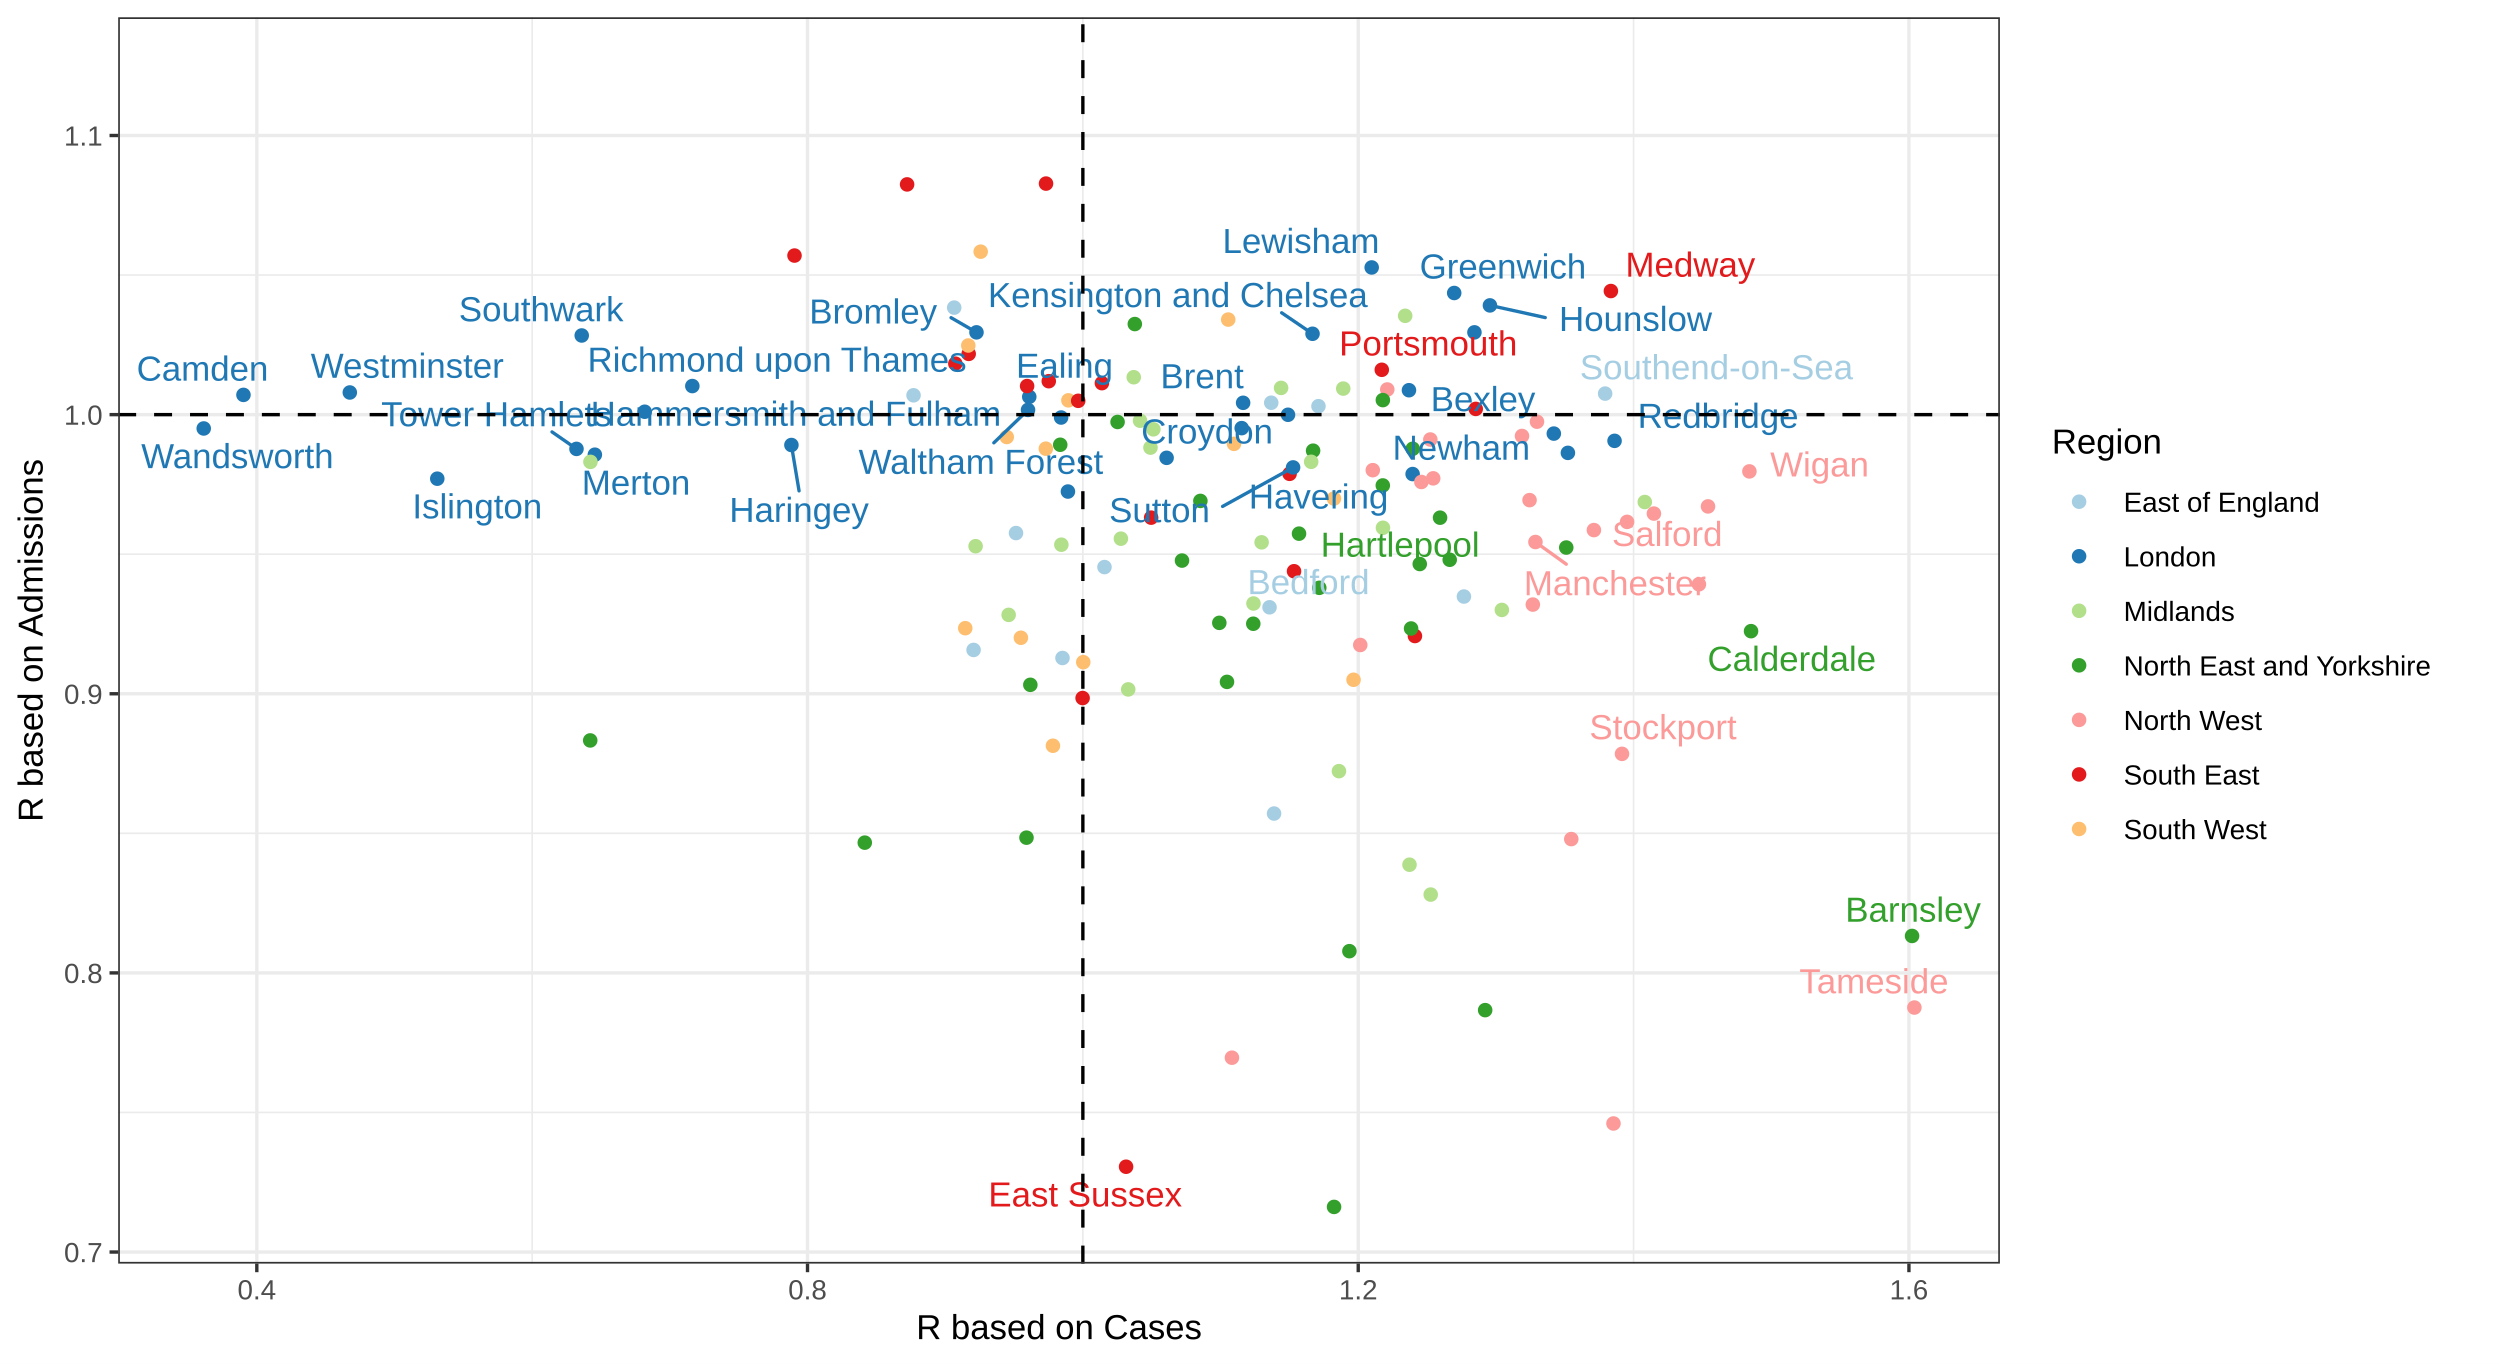
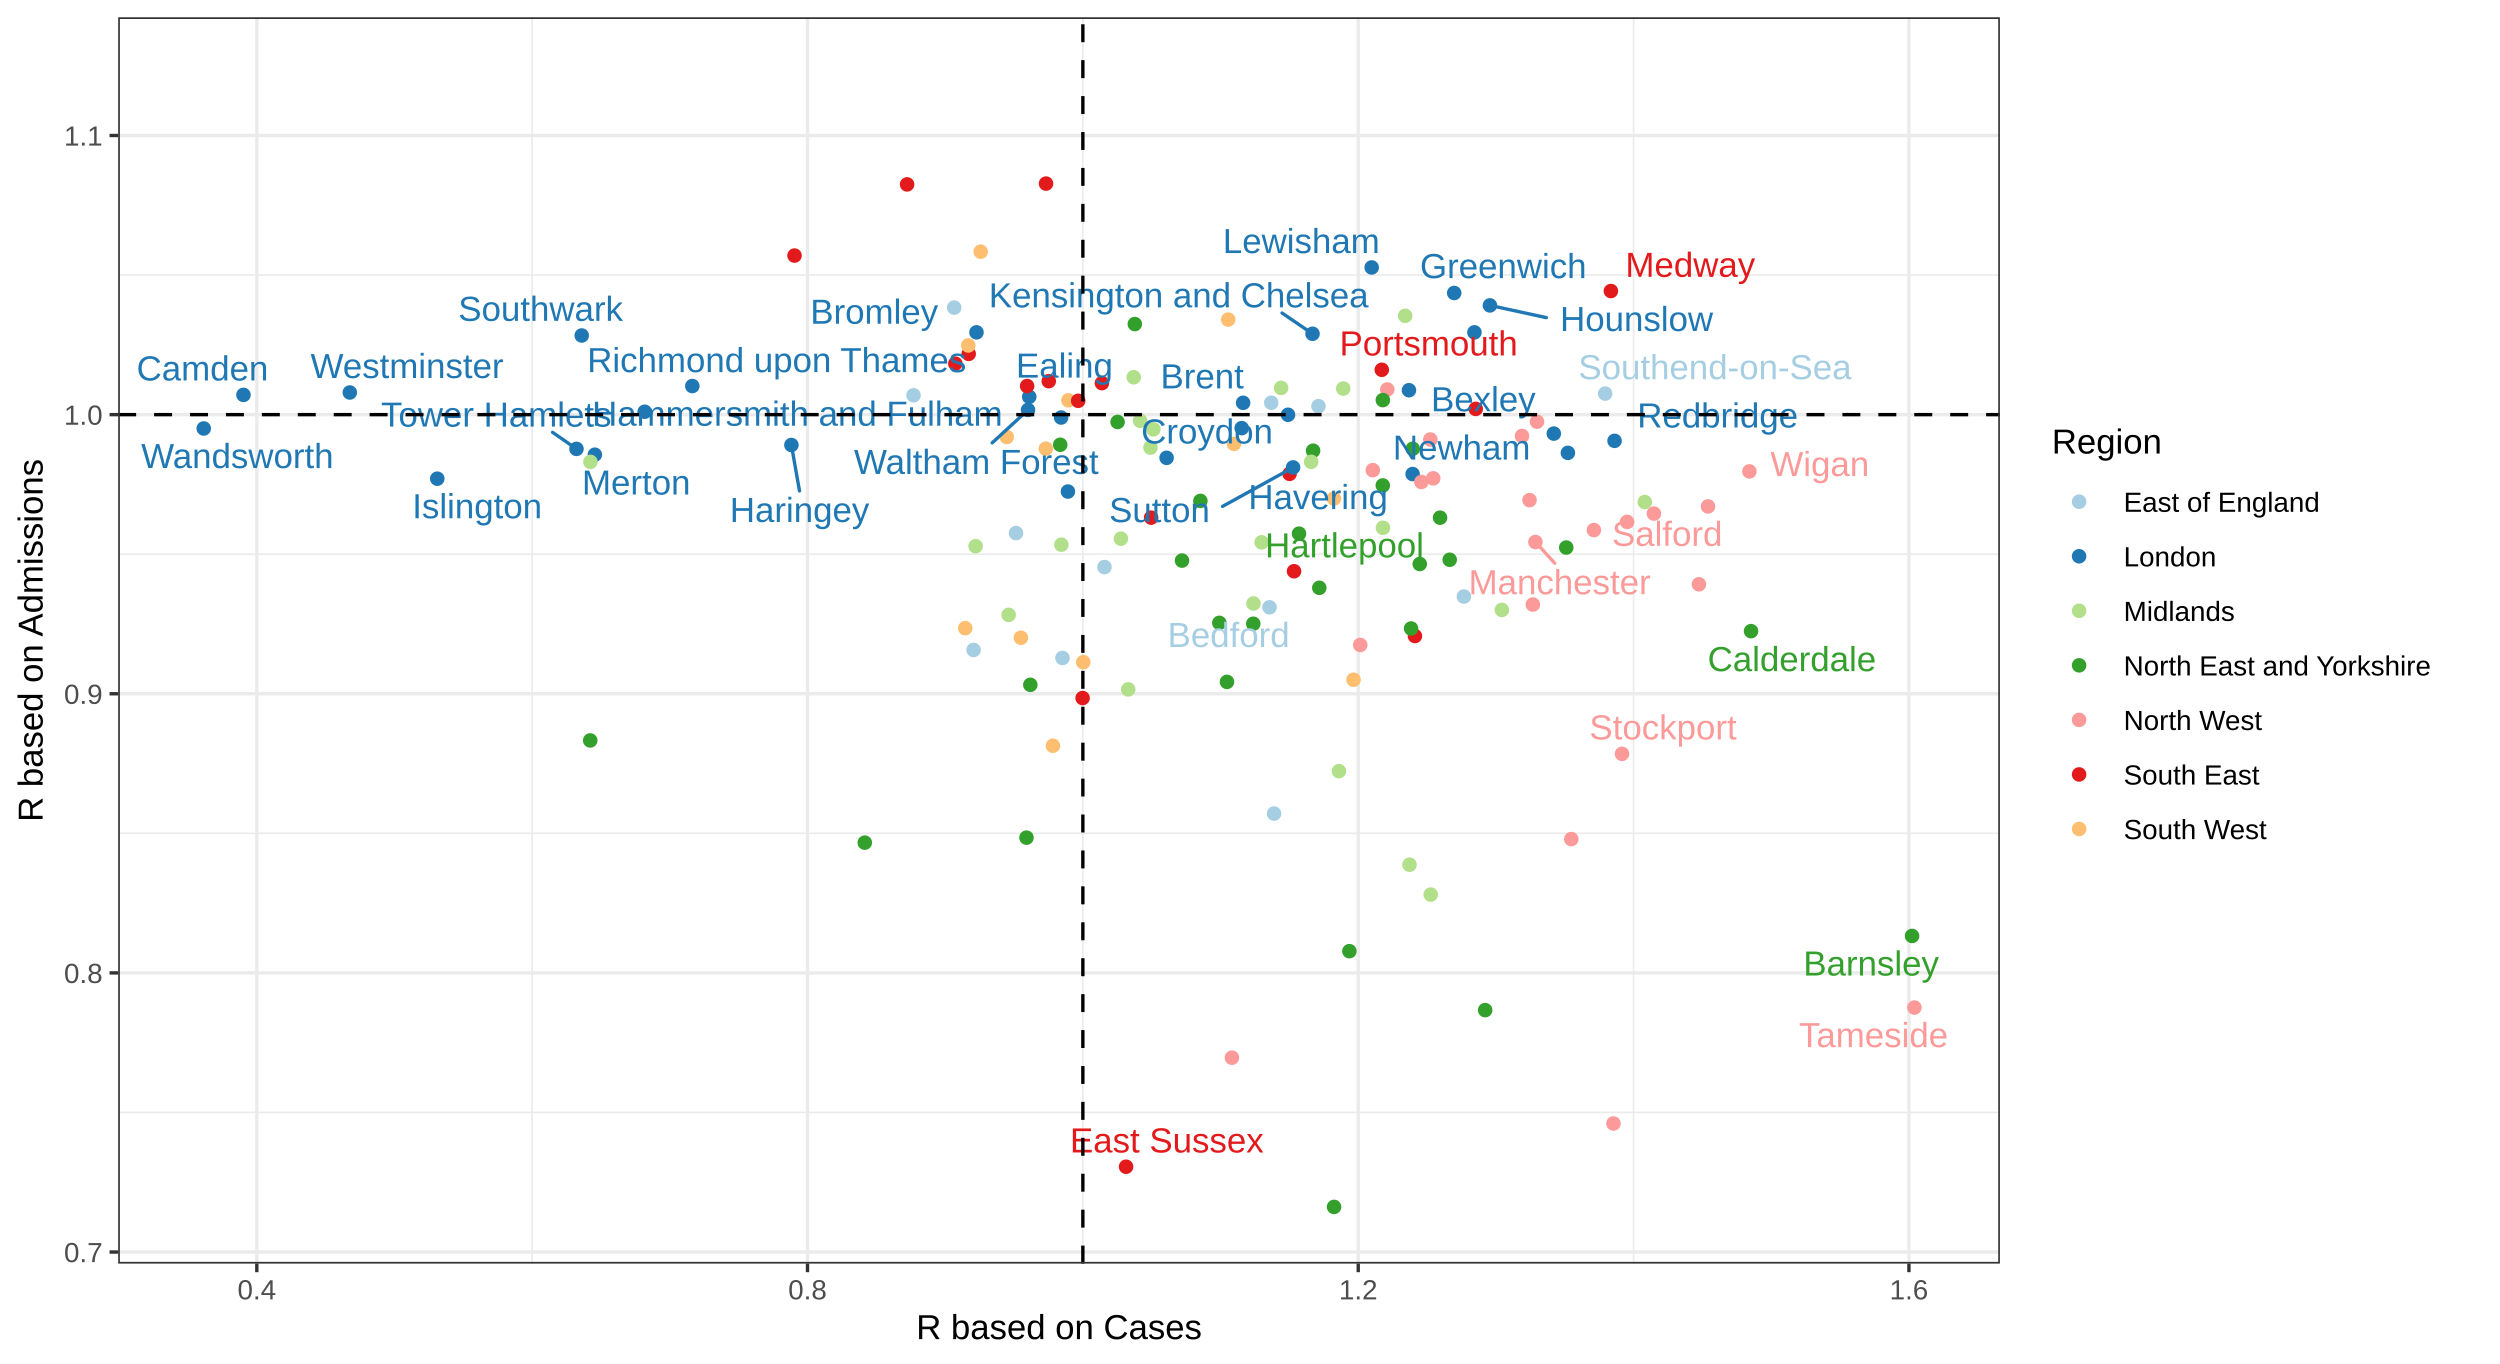
<svg xmlns="http://www.w3.org/2000/svg" class="svglite" width="792.00pt" height="432.00pt" viewBox="0 0 792.00 432.00">
  <defs>
    <style type="text/css">
    .svglite line, .svglite polyline, .svglite polygon, .svglite path, .svglite rect, .svglite circle {
      fill: none;
      stroke: #000000;
      stroke-linecap: round;
      stroke-linejoin: round;
      stroke-miterlimit: 10.00;
    }
  </style>
  </defs>
  <rect width="100%" height="100%" style="stroke: none; fill: #FFFFFF;" />
  <defs>
    <clipPath id="cpMC4wMHw3OTIuMDB8MC4wMHw0MzIuMDA=">
      <rect x="0.00" y="0.00" width="792.00" height="432.00" />
    </clipPath>
  </defs>
  <g clip-path="url(#cpMC4wMHw3OTIuMDB8MC4wMHw0MzIuMDA=)">
    <rect x="-0" y="0.00" width="792.00" height="432.00" style="stroke-width: 1.07; stroke: #FFFFFF; fill: #FFFFFF;" />
  </g>
  <defs>
    <clipPath id="cpMzcuNDR8NjMzLjU4fDUuNDh8NDAwLjI5">
      <rect x="37.44" y="5.48" width="596.13" height="394.82" />
    </clipPath>
  </defs>
  <g clip-path="url(#cpMzcuNDR8NjMzLjU4fDUuNDh8NDAwLjI5)">
    <rect x="37.44" y="5.48" width="596.13" height="394.82" style="stroke-width: 1.07; stroke: none; fill: #FFFFFF;" />
    <polyline points="37.44,352.42 633.58,352.42 " style="stroke-width: 0.53; stroke: #EBEBEB; stroke-linecap: butt;" />
    <polyline points="37.44,263.99 633.58,263.99 " style="stroke-width: 0.53; stroke: #EBEBEB; stroke-linecap: butt;" />
    <polyline points="37.44,175.56 633.58,175.56 " style="stroke-width: 0.53; stroke: #EBEBEB; stroke-linecap: butt;" />
    <polyline points="37.44,87.13 633.58,87.13 " style="stroke-width: 0.53; stroke: #EBEBEB; stroke-linecap: butt;" />
    <polyline points="168.59,400.29 168.59,5.48 " style="stroke-width: 0.53; stroke: #EBEBEB; stroke-linecap: butt;" />
    <polyline points="343.05,400.29 343.05,5.48 " style="stroke-width: 0.53; stroke: #EBEBEB; stroke-linecap: butt;" />
    <polyline points="517.52,400.29 517.52,5.48 " style="stroke-width: 0.53; stroke: #EBEBEB; stroke-linecap: butt;" />
    <polyline points="37.44,396.64 633.58,396.64 " style="stroke-width: 1.07; stroke: #EBEBEB; stroke-linecap: butt;" />
    <polyline points="37.44,308.21 633.58,308.21 " style="stroke-width: 1.07; stroke: #EBEBEB; stroke-linecap: butt;" />
    <polyline points="37.44,219.78 633.58,219.78 " style="stroke-width: 1.07; stroke: #EBEBEB; stroke-linecap: butt;" />
    <polyline points="37.44,131.35 633.58,131.35 " style="stroke-width: 1.07; stroke: #EBEBEB; stroke-linecap: butt;" />
    <polyline points="37.44,42.92 633.58,42.92 " style="stroke-width: 1.07; stroke: #EBEBEB; stroke-linecap: butt;" />
    <polyline points="81.36,400.29 81.36,5.48 " style="stroke-width: 1.07; stroke: #EBEBEB; stroke-linecap: butt;" />
    <polyline points="255.82,400.29 255.82,5.48 " style="stroke-width: 1.07; stroke: #EBEBEB; stroke-linecap: butt;" />
    <polyline points="430.29,400.29 430.29,5.48 " style="stroke-width: 1.07; stroke: #EBEBEB; stroke-linecap: butt;" />
    <polyline points="604.75,400.29 604.75,5.48 " style="stroke-width: 1.07; stroke: #EBEBEB; stroke-linecap: butt;" />
    <circle cx="496.71" cy="143.47" r="1.95" style="stroke-width: 0.71; stroke: #1F78B4; fill: #1F78B4;" />
    <circle cx="338.32" cy="155.72" r="1.95" style="stroke-width: 0.71; stroke: #1F78B4; fill: #1F78B4;" />
    <circle cx="605.74" cy="296.51" r="1.95" style="stroke-width: 0.71; stroke: #33A02C; fill: #33A02C;" />
    <circle cx="305.79" cy="199.01" r="1.95" style="stroke-width: 0.71; stroke: #FDBF6F; fill: #FDBF6F;" />
    <circle cx="402.19" cy="192.39" r="1.95" style="stroke-width: 0.71; stroke: #A6CEE3; fill: #A6CEE3;" />
    <circle cx="446.36" cy="123.62" r="1.95" style="stroke-width: 0.71; stroke: #1F78B4; fill: #1F78B4;" />
    <circle cx="445.16" cy="100.05" r="1.95" style="stroke-width: 0.71; stroke: #B2DF8A; fill: #B2DF8A;" />
    <circle cx="430.93" cy="204.33" r="1.95" style="stroke-width: 0.71; stroke: #FB9A99; fill: #FB9A99;" />
    <circle cx="511.15" cy="355.92" r="1.95" style="stroke-width: 0.71; stroke: #FB9A99; fill: #FB9A99;" />
    <circle cx="538.22" cy="185.10" r="1.95" style="stroke-width: 0.71; stroke: #FB9A99; fill: #FB9A99;" />
    <circle cx="422.60" cy="157.94" r="1.95" style="stroke-width: 0.71; stroke: #FDBF6F; fill: #FDBF6F;" />
    <circle cx="408.54" cy="150.11" r="1.95" style="stroke-width: 0.71; stroke: #E31A1C; fill: #E31A1C;" />
    <circle cx="411.53" cy="169.06" r="1.95" style="stroke-width: 0.71; stroke: #33A02C; fill: #33A02C;" />
    <circle cx="393.82" cy="127.61" r="1.95" style="stroke-width: 0.71; stroke: #1F78B4; fill: #1F78B4;" />
    <circle cx="448.25" cy="201.49" r="1.95" style="stroke-width: 0.71; stroke: #E31A1C; fill: #E31A1C;" />
    <circle cx="331.32" cy="142.14" r="1.95" style="stroke-width: 0.71; stroke: #FDBF6F; fill: #FDBF6F;" />
    <circle cx="309.35" cy="105.29" r="1.95" style="stroke-width: 0.71; stroke: #1F78B4; fill: #1F78B4;" />
    <circle cx="302.65" cy="115.21" r="1.95" style="stroke-width: 0.71; stroke: #E31A1C; fill: #E31A1C;" />
    <circle cx="453.13" cy="139.24" r="1.95" style="stroke-width: 0.71; stroke: #FB9A99; fill: #FB9A99;" />
    <circle cx="554.73" cy="199.95" r="1.95" style="stroke-width: 0.71; stroke: #33A02C; fill: #33A02C;" />
    <circle cx="321.87" cy="168.87" r="1.95" style="stroke-width: 0.71; stroke: #A6CEE3; fill: #A6CEE3;" />
    <circle cx="77.13" cy="125.10" r="1.95" style="stroke-width: 0.71; stroke: #1F78B4; fill: #1F78B4;" />
    <circle cx="336.60" cy="208.45" r="1.95" style="stroke-width: 0.71; stroke: #A6CEE3; fill: #A6CEE3;" />
    <circle cx="390.28" cy="335.08" r="1.95" style="stroke-width: 0.71; stroke: #FB9A99; fill: #FB9A99;" />
    <circle cx="439.49" cy="123.39" r="1.95" style="stroke-width: 0.71; stroke: #FB9A99; fill: #FB9A99;" />
    <circle cx="380.28" cy="158.69" r="1.95" style="stroke-width: 0.71; stroke: #33A02C; fill: #33A02C;" />
    <circle cx="446.53" cy="273.94" r="1.95" style="stroke-width: 0.71; stroke: #B2DF8A; fill: #B2DF8A;" />
    <circle cx="369.58" cy="145.04" r="1.95" style="stroke-width: 0.71; stroke: #1F78B4; fill: #1F78B4;" />
    <circle cx="496.19" cy="173.46" r="1.95" style="stroke-width: 0.71; stroke: #33A02C; fill: #33A02C;" />
    <circle cx="417.95" cy="186.22" r="1.95" style="stroke-width: 0.71; stroke: #33A02C; fill: #33A02C;" />
    <circle cx="521.07" cy="159.04" r="1.95" style="stroke-width: 0.71; stroke: #B2DF8A; fill: #B2DF8A;" />
    <circle cx="424.18" cy="244.30" r="1.95" style="stroke-width: 0.71; stroke: #B2DF8A; fill: #B2DF8A;" />
    <circle cx="333.57" cy="236.25" r="1.95" style="stroke-width: 0.71; stroke: #FDBF6F; fill: #FDBF6F;" />
    <circle cx="438.09" cy="126.75" r="1.95" style="stroke-width: 0.71; stroke: #33A02C; fill: #33A02C;" />
    <circle cx="389.10" cy="101.24" r="1.95" style="stroke-width: 0.71; stroke: #FDBF6F; fill: #FDBF6F;" />
    <circle cx="425.54" cy="123.10" r="1.95" style="stroke-width: 0.71; stroke: #B2DF8A; fill: #B2DF8A;" />
    <circle cx="326.07" cy="125.71" r="1.95" style="stroke-width: 0.71; stroke: #1F78B4; fill: #1F78B4;" />
    <circle cx="354.05" cy="133.68" r="1.95" style="stroke-width: 0.71; stroke: #33A02C; fill: #33A02C;" />
    <circle cx="356.74" cy="369.62" r="1.95" style="stroke-width: 0.71; stroke: #E31A1C; fill: #E31A1C;" />
    <circle cx="408.04" cy="131.40" r="1.95" style="stroke-width: 0.71; stroke: #1F78B4; fill: #1F78B4;" />
    <circle cx="289.41" cy="125.23" r="1.95" style="stroke-width: 0.71; stroke: #A6CEE3; fill: #A6CEE3;" />
    <circle cx="427.49" cy="301.33" r="1.95" style="stroke-width: 0.71; stroke: #33A02C; fill: #33A02C;" />
    <circle cx="338.47" cy="126.83" r="1.95" style="stroke-width: 0.71; stroke: #FDBF6F; fill: #FDBF6F;" />
    <circle cx="460.69" cy="92.82" r="1.95" style="stroke-width: 0.71; stroke: #1F78B4; fill: #1F78B4;" />
    <circle cx="454.04" cy="151.54" r="1.95" style="stroke-width: 0.71; stroke: #FB9A99; fill: #FB9A99;" />
    <circle cx="204.24" cy="130.44" r="1.95" style="stroke-width: 0.71; stroke: #1F78B4; fill: #1F78B4;" />
    <circle cx="349.08" cy="121.38" r="1.95" style="stroke-width: 0.71; stroke: #E31A1C; fill: #E31A1C;" />
    <circle cx="250.72" cy="140.98" r="1.95" style="stroke-width: 0.71; stroke: #1F78B4; fill: #1F78B4;" />
    <circle cx="393.37" cy="135.63" r="1.95" style="stroke-width: 0.71; stroke: #1F78B4; fill: #1F78B4;" />
    <circle cx="456.21" cy="164.00" r="1.95" style="stroke-width: 0.71; stroke: #33A02C; fill: #33A02C;" />
    <circle cx="447.52" cy="150.18" r="1.95" style="stroke-width: 0.71; stroke: #1F78B4; fill: #1F78B4;" />
    <circle cx="357.42" cy="218.40" r="1.95" style="stroke-width: 0.71; stroke: #B2DF8A; fill: #B2DF8A;" />
    <circle cx="302.29" cy="97.45" r="1.95" style="stroke-width: 0.71; stroke: #A6CEE3; fill: #A6CEE3;" />
    <circle cx="467.10" cy="105.29" r="1.95" style="stroke-width: 0.71; stroke: #1F78B4; fill: #1F78B4;" />
    <circle cx="472.01" cy="96.75" r="1.95" style="stroke-width: 0.71; stroke: #1F78B4; fill: #1F78B4;" />
    <circle cx="341.58" cy="126.98" r="1.95" style="stroke-width: 0.71; stroke: #E31A1C; fill: #E31A1C;" />
    <circle cx="138.53" cy="151.65" r="1.95" style="stroke-width: 0.71; stroke: #1F78B4; fill: #1F78B4;" />
    <circle cx="415.81" cy="105.74" r="1.95" style="stroke-width: 0.71; stroke: #1F78B4; fill: #1F78B4;" />
    <circle cx="331.38" cy="58.16" r="1.95" style="stroke-width: 0.71; stroke: #E31A1C; fill: #E31A1C;" />
    <circle cx="359.51" cy="102.66" r="1.95" style="stroke-width: 0.71; stroke: #33A02C; fill: #33A02C;" />
    <circle cx="336.16" cy="132.27" r="1.95" style="stroke-width: 0.71; stroke: #1F78B4; fill: #1F78B4;" />
    <circle cx="388.71" cy="216.02" r="1.95" style="stroke-width: 0.71; stroke: #33A02C; fill: #33A02C;" />
    <circle cx="482.17" cy="138.12" r="1.95" style="stroke-width: 0.71; stroke: #FB9A99; fill: #FB9A99;" />
    <circle cx="497.78" cy="265.82" r="1.95" style="stroke-width: 0.71; stroke: #FB9A99; fill: #FB9A99;" />
    <circle cx="273.96" cy="266.95" r="1.95" style="stroke-width: 0.71; stroke: #33A02C; fill: #33A02C;" />
    <circle cx="438.12" cy="167.20" r="1.95" style="stroke-width: 0.71; stroke: #B2DF8A; fill: #B2DF8A;" />
    <circle cx="355.10" cy="170.65" r="1.95" style="stroke-width: 0.71; stroke: #B2DF8A; fill: #B2DF8A;" />
    <circle cx="434.55" cy="84.73" r="1.95" style="stroke-width: 0.71; stroke: #1F78B4; fill: #1F78B4;" />
    <circle cx="319.54" cy="194.79" r="1.95" style="stroke-width: 0.71; stroke: #B2DF8A; fill: #B2DF8A;" />
    <circle cx="504.95" cy="167.93" r="1.95" style="stroke-width: 0.71; stroke: #FB9A99; fill: #FB9A99;" />
    <circle cx="463.77" cy="188.98" r="1.95" style="stroke-width: 0.71; stroke: #A6CEE3; fill: #A6CEE3;" />
    <circle cx="486.43" cy="171.71" r="1.95" style="stroke-width: 0.71; stroke: #FB9A99; fill: #FB9A99;" />
    <circle cx="510.33" cy="92.20" r="1.95" style="stroke-width: 0.71; stroke: #E31A1C; fill: #E31A1C;" />
    <circle cx="188.45" cy="144.05" r="1.95" style="stroke-width: 0.71; stroke: #1F78B4; fill: #1F78B4;" />
    <circle cx="415.99" cy="142.78" r="1.95" style="stroke-width: 0.71; stroke: #33A02C; fill: #33A02C;" />
    <circle cx="417.69" cy="128.68" r="1.95" style="stroke-width: 0.71; stroke: #A6CEE3; fill: #A6CEE3;" />
    <circle cx="470.50" cy="320.01" r="1.95" style="stroke-width: 0.71; stroke: #33A02C; fill: #33A02C;" />
    <circle cx="492.25" cy="137.36" r="1.95" style="stroke-width: 0.71; stroke: #1F78B4; fill: #1F78B4;" />
    <circle cx="349.90" cy="179.65" r="1.95" style="stroke-width: 0.71; stroke: #A6CEE3; fill: #A6CEE3;" />
    <circle cx="325.19" cy="265.37" r="1.95" style="stroke-width: 0.71; stroke: #33A02C; fill: #33A02C;" />
    <circle cx="386.28" cy="197.32" r="1.95" style="stroke-width: 0.71; stroke: #33A02C; fill: #33A02C;" />
    <circle cx="318.94" cy="138.44" r="1.95" style="stroke-width: 0.71; stroke: #FDBF6F; fill: #FDBF6F;" />
    <circle cx="449.78" cy="178.68" r="1.95" style="stroke-width: 0.71; stroke: #33A02C; fill: #33A02C;" />
    <circle cx="326.41" cy="216.95" r="1.95" style="stroke-width: 0.71; stroke: #33A02C; fill: #33A02C;" />
    <circle cx="309.07" cy="173.04" r="1.95" style="stroke-width: 0.71; stroke: #B2DF8A; fill: #B2DF8A;" />
    <circle cx="374.46" cy="177.59" r="1.95" style="stroke-width: 0.71; stroke: #33A02C; fill: #33A02C;" />
    <circle cx="187.05" cy="146.32" r="1.95" style="stroke-width: 0.71; stroke: #B2DF8A; fill: #B2DF8A;" />
    <circle cx="336.24" cy="172.56" r="1.95" style="stroke-width: 0.71; stroke: #B2DF8A; fill: #B2DF8A;" />
    <circle cx="523.96" cy="162.70" r="1.95" style="stroke-width: 0.71; stroke: #FB9A99; fill: #FB9A99;" />
    <circle cx="287.37" cy="58.42" r="1.95" style="stroke-width: 0.71; stroke: #E31A1C; fill: #E31A1C;" />
    <circle cx="403.62" cy="257.73" r="1.95" style="stroke-width: 0.71; stroke: #A6CEE3; fill: #A6CEE3;" />
    <circle cx="323.42" cy="202.04" r="1.95" style="stroke-width: 0.71; stroke: #FDBF6F; fill: #FDBF6F;" />
    <circle cx="437.75" cy="117.15" r="1.95" style="stroke-width: 0.71; stroke: #E31A1C; fill: #E31A1C;" />
    <circle cx="306.88" cy="112.11" r="1.95" style="stroke-width: 0.71; stroke: #E31A1C; fill: #E31A1C;" />
    <circle cx="511.49" cy="139.66" r="1.95" style="stroke-width: 0.71; stroke: #1F78B4; fill: #1F78B4;" />
    <circle cx="335.88" cy="140.90" r="1.95" style="stroke-width: 0.71; stroke: #33A02C; fill: #33A02C;" />
    <circle cx="219.33" cy="122.30" r="1.95" style="stroke-width: 0.71; stroke: #1F78B4; fill: #1F78B4;" />
    <circle cx="484.56" cy="158.44" r="1.95" style="stroke-width: 0.71; stroke: #FB9A99; fill: #FB9A99;" />
    <circle cx="422.63" cy="382.35" r="1.95" style="stroke-width: 0.71; stroke: #33A02C; fill: #33A02C;" />
    <circle cx="541.10" cy="160.43" r="1.95" style="stroke-width: 0.71; stroke: #FB9A99; fill: #FB9A99;" />
    <circle cx="415.38" cy="146.30" r="1.95" style="stroke-width: 0.71; stroke: #B2DF8A; fill: #B2DF8A;" />
    <circle cx="515.46" cy="165.33" r="1.95" style="stroke-width: 0.71; stroke: #FB9A99; fill: #FB9A99;" />
    <circle cx="186.98" cy="234.57" r="1.95" style="stroke-width: 0.71; stroke: #33A02C; fill: #33A02C;" />
    <circle cx="405.85" cy="122.89" r="1.95" style="stroke-width: 0.71; stroke: #B2DF8A; fill: #B2DF8A;" />
    <circle cx="409.95" cy="180.97" r="1.95" style="stroke-width: 0.71; stroke: #E31A1C; fill: #E31A1C;" />
    <circle cx="365.39" cy="136.01" r="1.95" style="stroke-width: 0.71; stroke: #B2DF8A; fill: #B2DF8A;" />
    <circle cx="310.68" cy="79.73" r="1.95" style="stroke-width: 0.71; stroke: #FDBF6F; fill: #FDBF6F;" />
    <circle cx="390.93" cy="140.61" r="1.95" style="stroke-width: 0.71; stroke: #FDBF6F; fill: #FDBF6F;" />
    <circle cx="447.56" cy="142.17" r="1.95" style="stroke-width: 0.71; stroke: #33A02C; fill: #33A02C;" />
    <circle cx="364.68" cy="163.99" r="1.95" style="stroke-width: 0.71; stroke: #E31A1C; fill: #E31A1C;" />
    <circle cx="508.51" cy="124.69" r="1.95" style="stroke-width: 0.71; stroke: #A6CEE3; fill: #A6CEE3;" />
    <circle cx="184.29" cy="106.28" r="1.95" style="stroke-width: 0.71; stroke: #1F78B4; fill: #1F78B4;" />
    <circle cx="486.92" cy="133.59" r="1.95" style="stroke-width: 0.71; stroke: #FB9A99; fill: #FB9A99;" />
    <circle cx="397.10" cy="191.19" r="1.95" style="stroke-width: 0.71; stroke: #B2DF8A; fill: #B2DF8A;" />
    <circle cx="513.85" cy="238.82" r="1.95" style="stroke-width: 0.71; stroke: #FB9A99; fill: #FB9A99;" />
    <circle cx="397.04" cy="197.60" r="1.95" style="stroke-width: 0.71; stroke: #33A02C; fill: #33A02C;" />
    <circle cx="399.68" cy="171.81" r="1.95" style="stroke-width: 0.71; stroke: #B2DF8A; fill: #B2DF8A;" />
    <circle cx="308.43" cy="205.90" r="1.95" style="stroke-width: 0.71; stroke: #A6CEE3; fill: #A6CEE3;" />
    <circle cx="438.07" cy="153.79" r="1.95" style="stroke-width: 0.71; stroke: #33A02C; fill: #33A02C;" />
    <circle cx="251.70" cy="80.96" r="1.95" style="stroke-width: 0.71; stroke: #E31A1C; fill: #E31A1C;" />
    <circle cx="409.65" cy="148.08" r="1.95" style="stroke-width: 0.71; stroke: #1F78B4; fill: #1F78B4;" />
    <circle cx="428.80" cy="215.35" r="1.95" style="stroke-width: 0.71; stroke: #FDBF6F; fill: #FDBF6F;" />
    <circle cx="606.48" cy="319.19" r="1.95" style="stroke-width: 0.71; stroke: #FB9A99; fill: #FB9A99;" />
    <circle cx="359.17" cy="119.51" r="1.95" style="stroke-width: 0.71; stroke: #B2DF8A; fill: #B2DF8A;" />
    <circle cx="402.73" cy="127.59" r="1.95" style="stroke-width: 0.71; stroke: #A6CEE3; fill: #A6CEE3;" />
    <circle cx="306.75" cy="109.45" r="1.95" style="stroke-width: 0.71; stroke: #FDBF6F; fill: #FDBF6F;" />
    <circle cx="182.63" cy="142.21" r="1.95" style="stroke-width: 0.71; stroke: #1F78B4; fill: #1F78B4;" />
    <circle cx="450.29" cy="152.69" r="1.95" style="stroke-width: 0.71; stroke: #FB9A99; fill: #FB9A99;" />
    <circle cx="447.03" cy="199.11" r="1.95" style="stroke-width: 0.71; stroke: #33A02C; fill: #33A02C;" />
    <circle cx="475.79" cy="193.23" r="1.95" style="stroke-width: 0.71; stroke: #B2DF8A; fill: #B2DF8A;" />
    <circle cx="325.68" cy="129.86" r="1.95" style="stroke-width: 0.71; stroke: #1F78B4; fill: #1F78B4;" />
    <circle cx="64.54" cy="135.74" r="1.95" style="stroke-width: 0.71; stroke: #1F78B4; fill: #1F78B4;" />
    <circle cx="485.60" cy="191.53" r="1.95" style="stroke-width: 0.71; stroke: #FB9A99; fill: #FB9A99;" />
    <circle cx="364.47" cy="141.80" r="1.95" style="stroke-width: 0.71; stroke: #B2DF8A; fill: #B2DF8A;" />
    <circle cx="325.39" cy="122.30" r="1.95" style="stroke-width: 0.71; stroke: #E31A1C; fill: #E31A1C;" />
    <circle cx="342.97" cy="221.14" r="1.95" style="stroke-width: 0.71; stroke: #E31A1C; fill: #E31A1C;" />
    <circle cx="110.82" cy="124.34" r="1.95" style="stroke-width: 0.71; stroke: #1F78B4; fill: #1F78B4;" />
    <circle cx="554.21" cy="149.34" r="1.95" style="stroke-width: 0.71; stroke: #FB9A99; fill: #FB9A99;" />
    <circle cx="343.18" cy="209.78" r="1.95" style="stroke-width: 0.71; stroke: #FDBF6F; fill: #FDBF6F;" />
    <circle cx="467.51" cy="129.54" r="1.95" style="stroke-width: 0.71; stroke: #E31A1C; fill: #E31A1C;" />
    <circle cx="434.90" cy="148.95" r="1.95" style="stroke-width: 0.71; stroke: #FB9A99; fill: #FB9A99;" />
    <circle cx="332.25" cy="120.76" r="1.95" style="stroke-width: 0.71; stroke: #E31A1C; fill: #E31A1C;" />
    <circle cx="453.25" cy="283.40" r="1.95" style="stroke-width: 0.71; stroke: #B2DF8A; fill: #B2DF8A;" />
    <circle cx="361.17" cy="133.28" r="1.95" style="stroke-width: 0.71; stroke: #B2DF8A; fill: #B2DF8A;" />
    <circle cx="459.27" cy="177.33" r="1.95" style="stroke-width: 0.71; stroke: #33A02C; fill: #33A02C;" />
-     <line x1="301.30" y1="100.65" x2="308.29" y2="104.68" style="stroke-width: 1.07; stroke: #1F78B4;" />
-     <line x1="253.14" y1="155.50" x2="250.87" y2="141.90" style="stroke-width: 1.07; stroke: #1F78B4;" />
-     <line x1="489.53" y1="100.61" x2="473.34" y2="97.04" style="stroke-width: 1.07; stroke: #1F78B4;" />
-     <line x1="406.03" y1="99.09" x2="414.83" y2="105.08" style="stroke-width: 1.07; stroke: #1F78B4;" />
-     <line x1="496.19" y1="178.73" x2="487.38" y2="172.40" style="stroke-width: 1.07; stroke: #FB9A99;" />
-     <line x1="387.32" y1="160.43" x2="408.57" y2="148.68" style="stroke-width: 1.07; stroke: #1F78B4;" />
-     <line x1="174.88" y1="136.83" x2="181.66" y2="141.54" style="stroke-width: 1.07; stroke: #1F78B4;" />
-     <line x1="314.85" y1="140.28" x2="324.88" y2="130.63" style="stroke-width: 1.07; stroke: #1F78B4;" />
-     <text x="606.07" y="292.00" text-anchor="middle" style="font-size: 11.04px; fill: #33A02C; font-family: Liberation Sans;" textLength="47.79px" lengthAdjust="spacingAndGlyphs">Barnsley</text>
-     <text x="414.53" y="188.21" text-anchor="middle" style="font-size: 11.04px; fill: #A6CEE3; font-family: Liberation Sans;" textLength="43.32px" lengthAdjust="spacingAndGlyphs">Bedford</text>
-     <text x="469.82" y="130.25" text-anchor="middle" style="font-size: 11.04px; fill: #1F78B4; font-family: Liberation Sans;" textLength="37.08px" lengthAdjust="spacingAndGlyphs">Bexley</text>
-     <text x="380.83" y="122.99" text-anchor="middle" style="font-size: 11.04px; fill: #1F78B4; font-family: Liberation Sans;" textLength="29.97px" lengthAdjust="spacingAndGlyphs">Brent</text>
-     <text x="276.63" y="102.50" text-anchor="middle" style="font-size: 11.04px; fill: #1F78B4; font-family: Liberation Sans;" textLength="45.73px" lengthAdjust="spacingAndGlyphs">Bromley</text>
-     <text x="567.63" y="212.53" text-anchor="middle" style="font-size: 11.04px; fill: #33A02C; font-family: Liberation Sans;" textLength="59.28px" lengthAdjust="spacingAndGlyphs">Calderdale</text>
-     <text x="64.15" y="120.59" text-anchor="middle" style="font-size: 11.04px; fill: #1F78B4; font-family: Liberation Sans;" textLength="45.99px" lengthAdjust="spacingAndGlyphs">Camden</text>
-     <text x="382.40" y="140.50" text-anchor="middle" style="font-size: 11.04px; fill: #1F78B4; font-family: Liberation Sans;" textLength="46.01px" lengthAdjust="spacingAndGlyphs">Croydon</text>
-     <text x="337.23" y="119.67" text-anchor="middle" style="font-size: 11.04px; fill: #1F78B4; font-family: Liberation Sans;" textLength="33.85px" lengthAdjust="spacingAndGlyphs">Ealing</text>
-     <text x="343.79" y="382.21" text-anchor="middle" style="font-size: 11.04px; fill: #E31A1C; font-family: Liberation Sans;" textLength="65.92px" lengthAdjust="spacingAndGlyphs">East Sussex</text>
-     <text x="476.12" y="88.24" text-anchor="middle" style="font-size: 11.04px; fill: #1F78B4; font-family: Liberation Sans;" textLength="58.55px" lengthAdjust="spacingAndGlyphs">Greenwich</text>
-     <text x="252.14" y="134.88" text-anchor="middle" style="font-size: 11.04px; fill: #1F78B4; font-family: Liberation Sans;" textLength="146.79px" lengthAdjust="spacingAndGlyphs">Hammersmith and Fulham</text>
-     <text x="253.15" y="165.35" text-anchor="middle" style="font-size: 11.04px; fill: #1F78B4; font-family: Liberation Sans;" textLength="49.97px" lengthAdjust="spacingAndGlyphs">Haringey</text>
-     <text x="443.56" y="176.36" text-anchor="middle" style="font-size: 11.04px; fill: #33A02C; font-family: Liberation Sans;" textLength="57.33px" lengthAdjust="spacingAndGlyphs">Hartlepool</text>
-     <text x="417.72" y="161.11" text-anchor="middle" style="font-size: 11.04px; fill: #1F78B4; font-family: Liberation Sans;" textLength="49.97px" lengthAdjust="spacingAndGlyphs">Havering</text>
-     <text x="518.14" y="104.86" text-anchor="middle" style="font-size: 11.04px; fill: #1F78B4; font-family: Liberation Sans;" textLength="53.60px" lengthAdjust="spacingAndGlyphs">Hounslow</text>
-     <text x="151.20" y="164.22" text-anchor="middle" style="font-size: 11.04px; fill: #1F78B4; font-family: Liberation Sans;" textLength="47.19px" lengthAdjust="spacingAndGlyphs">Islington</text>
-     <text x="373.14" y="97.29" text-anchor="middle" style="font-size: 11.04px; fill: #1F78B4; font-family: Liberation Sans;" textLength="132.95px" lengthAdjust="spacingAndGlyphs">Kensington and Chelsea</text>
-     <text x="412.15" y="80.16" text-anchor="middle" style="font-size: 11.04px; fill: #1F78B4; font-family: Liberation Sans;" textLength="55.07px" lengthAdjust="spacingAndGlyphs">Lewisham</text>
-     <text x="511.61" y="188.57" text-anchor="middle" style="font-size: 11.04px; fill: #FB9A99; font-family: Liberation Sans;" textLength="64.51px" lengthAdjust="spacingAndGlyphs">Manchester</text>
-     <text x="535.50" y="87.66" text-anchor="middle" style="font-size: 11.04px; fill: #E31A1C; font-family: Liberation Sans;" textLength="45.62px" lengthAdjust="spacingAndGlyphs">Medway</text>
-     <text x="201.49" y="156.70" text-anchor="middle" style="font-size: 11.04px; fill: #1F78B4; font-family: Liberation Sans;" textLength="38.91px" lengthAdjust="spacingAndGlyphs">Merton</text>
-     <text x="462.95" y="145.64" text-anchor="middle" style="font-size: 11.04px; fill: #1F78B4; font-family: Liberation Sans;" textLength="48.56px" lengthAdjust="spacingAndGlyphs">Newham</text>
-     <text x="452.47" y="112.61" text-anchor="middle" style="font-size: 11.04px; fill: #E31A1C; font-family: Liberation Sans;" textLength="63.41px" lengthAdjust="spacingAndGlyphs">Portsmouth</text>
-     <text x="544.29" y="135.55" text-anchor="middle" style="font-size: 11.04px; fill: #1F78B4; font-family: Liberation Sans;" textLength="56.34px" lengthAdjust="spacingAndGlyphs">Redbridge</text>
-     <text x="246.17" y="117.76" text-anchor="middle" style="font-size: 11.04px; fill: #1F78B4; font-family: Liberation Sans;" textLength="133.77px" lengthAdjust="spacingAndGlyphs">Richmond upon Thames</text>
-     <text x="528.17" y="172.98" text-anchor="middle" style="font-size: 11.04px; fill: #FB9A99; font-family: Liberation Sans;" textLength="38.79px" lengthAdjust="spacingAndGlyphs">Salford</text>
-     <text x="543.77" y="120.16" text-anchor="middle" style="font-size: 11.04px; fill: #A6CEE3; font-family: Liberation Sans;" textLength="95.28px" lengthAdjust="spacingAndGlyphs">Southend-on-Sea</text>
-     <text x="171.44" y="101.78" text-anchor="middle" style="font-size: 11.04px; fill: #1F78B4; font-family: Liberation Sans;" textLength="58.76px" lengthAdjust="spacingAndGlyphs">Southwark</text>
-     <text x="526.85" y="234.18" text-anchor="middle" style="font-size: 11.04px; fill: #FB9A99; font-family: Liberation Sans;" textLength="53.13px" lengthAdjust="spacingAndGlyphs">Stockport</text>
-     <text x="367.33" y="165.43" text-anchor="middle" style="font-size: 11.04px; fill: #1F78B4; font-family: Liberation Sans;" textLength="36.38px" lengthAdjust="spacingAndGlyphs">Sutton</text>
-     <text x="593.66" y="314.69" text-anchor="middle" style="font-size: 11.04px; fill: #FB9A99; font-family: Liberation Sans;" textLength="51.80px" lengthAdjust="spacingAndGlyphs">Tameside</text>
-     <text x="157.27" y="135.03" text-anchor="middle" style="font-size: 11.04px; fill: #1F78B4; font-family: Liberation Sans;" textLength="81.19px" lengthAdjust="spacingAndGlyphs">Tower Hamlets</text>
-     <text x="310.75" y="150.12" text-anchor="middle" style="font-size: 11.04px; fill: #1F78B4; font-family: Liberation Sans;" textLength="86.21px" lengthAdjust="spacingAndGlyphs">Waltham Forest</text>
-     <text x="75.20" y="148.31" text-anchor="middle" style="font-size: 11.04px; fill: #1F78B4; font-family: Liberation Sans;" textLength="68.32px" lengthAdjust="spacingAndGlyphs">Wandsworth</text>
-     <text x="129.02" y="119.68" text-anchor="middle" style="font-size: 11.04px; fill: #1F78B4; font-family: Liberation Sans;" textLength="69.32px" lengthAdjust="spacingAndGlyphs">Westminster</text>
-     <text x="576.43" y="150.95" text-anchor="middle" style="font-size: 11.04px; fill: #FB9A99; font-family: Liberation Sans;" textLength="34.48px" lengthAdjust="spacingAndGlyphs">Wigan</text>
+     <line x1="253.28" y1="155.52" x2="250.88" y2="141.90" style="stroke-width: 1.07; stroke: #1F78B4;" />
+     <line x1="489.87" y1="100.63" x2="473.35" y2="97.04" style="stroke-width: 1.07; stroke: #1F78B4;" />
+     <line x1="406.16" y1="99.17" x2="414.83" y2="105.08" style="stroke-width: 1.07; stroke: #1F78B4;" />
+     <line x1="492.54" y1="178.42" x2="487.16" y2="172.51" style="stroke-width: 1.07; stroke: #FB9A99;" />
+     <line x1="387.31" y1="160.42" x2="408.57" y2="148.68" style="stroke-width: 1.07; stroke: #1F78B4;" />
+     <line x1="175.05" y1="136.96" x2="181.66" y2="141.54" style="stroke-width: 1.07; stroke: #1F78B4;" />
+     <line x1="314.32" y1="140.30" x2="324.86" y2="130.61" style="stroke-width: 1.07; stroke: #1F78B4;" />
+     <text x="592.77" y="309.05" text-anchor="middle" style="font-size: 11.04px; fill: #33A02C; font-family: Liberation Sans;" textLength="47.79px" lengthAdjust="spacingAndGlyphs">Barnsley</text>
+     <text x="389.22" y="204.97" text-anchor="middle" style="font-size: 11.04px; fill: #A6CEE3; font-family: Liberation Sans;" textLength="43.32px" lengthAdjust="spacingAndGlyphs">Bedford</text>
+     <text x="469.92" y="130.30" text-anchor="middle" style="font-size: 11.04px; fill: #1F78B4; font-family: Liberation Sans;" textLength="37.08px" lengthAdjust="spacingAndGlyphs">Bexley</text>
+     <text x="380.84" y="123.04" text-anchor="middle" style="font-size: 11.04px; fill: #1F78B4; font-family: Liberation Sans;" textLength="29.97px" lengthAdjust="spacingAndGlyphs">Brent</text>
+     <text x="276.95" y="102.56" text-anchor="middle" style="font-size: 11.04px; fill: #1F78B4; font-family: Liberation Sans;" textLength="45.73px" lengthAdjust="spacingAndGlyphs">Bromley</text>
+     <text x="567.67" y="212.62" text-anchor="middle" style="font-size: 11.04px; fill: #33A02C; font-family: Liberation Sans;" textLength="59.28px" lengthAdjust="spacingAndGlyphs">Calderdale</text>
+     <text x="64.14" y="120.53" text-anchor="middle" style="font-size: 11.04px; fill: #1F78B4; font-family: Liberation Sans;" textLength="45.99px" lengthAdjust="spacingAndGlyphs">Camden</text>
+     <text x="382.39" y="140.50" text-anchor="middle" style="font-size: 11.04px; fill: #1F78B4; font-family: Liberation Sans;" textLength="46.01px" lengthAdjust="spacingAndGlyphs">Croydon</text>
+     <text x="337.21" y="119.63" text-anchor="middle" style="font-size: 11.04px; fill: #1F78B4; font-family: Liberation Sans;" textLength="33.85px" lengthAdjust="spacingAndGlyphs">Ealing</text>
+     <text x="369.65" y="365.10" text-anchor="middle" style="font-size: 11.04px; fill: #E31A1C; font-family: Liberation Sans;" textLength="65.92px" lengthAdjust="spacingAndGlyphs">East Sussex</text>
+     <text x="476.23" y="88.12" text-anchor="middle" style="font-size: 11.04px; fill: #1F78B4; font-family: Liberation Sans;" textLength="58.55px" lengthAdjust="spacingAndGlyphs">Greenwich</text>
+     <text x="252.60" y="134.87" text-anchor="middle" style="font-size: 11.04px; fill: #1F78B4; font-family: Liberation Sans;" textLength="146.79px" lengthAdjust="spacingAndGlyphs">Hammersmith and Fulham</text>
+     <text x="253.30" y="165.36" text-anchor="middle" style="font-size: 11.04px; fill: #1F78B4; font-family: Liberation Sans;" textLength="49.97px" lengthAdjust="spacingAndGlyphs">Haringey</text>
+     <text x="425.93" y="176.58" text-anchor="middle" style="font-size: 11.04px; fill: #33A02C; font-family: Liberation Sans;" textLength="57.33px" lengthAdjust="spacingAndGlyphs">Hartlepool</text>
+     <text x="417.57" y="161.28" text-anchor="middle" style="font-size: 11.04px; fill: #1F78B4; font-family: Liberation Sans;" textLength="49.97px" lengthAdjust="spacingAndGlyphs">Havering</text>
+     <text x="518.47" y="104.87" text-anchor="middle" style="font-size: 11.04px; fill: #1F78B4; font-family: Liberation Sans;" textLength="53.60px" lengthAdjust="spacingAndGlyphs">Hounslow</text>
+     <text x="151.16" y="164.19" text-anchor="middle" style="font-size: 11.04px; fill: #1F78B4; font-family: Liberation Sans;" textLength="47.19px" lengthAdjust="spacingAndGlyphs">Islington</text>
+     <text x="373.41" y="97.37" text-anchor="middle" style="font-size: 11.04px; fill: #1F78B4; font-family: Liberation Sans;" textLength="132.95px" lengthAdjust="spacingAndGlyphs">Kensington and Chelsea</text>
+     <text x="412.25" y="80.18" text-anchor="middle" style="font-size: 11.04px; fill: #1F78B4; font-family: Liberation Sans;" textLength="55.07px" lengthAdjust="spacingAndGlyphs">Lewisham</text>
+     <text x="494.09" y="188.26" text-anchor="middle" style="font-size: 11.04px; fill: #FB9A99; font-family: Liberation Sans;" textLength="64.51px" lengthAdjust="spacingAndGlyphs">Manchester</text>
+     <text x="535.48" y="87.70" text-anchor="middle" style="font-size: 11.04px; fill: #E31A1C; font-family: Liberation Sans;" textLength="45.62px" lengthAdjust="spacingAndGlyphs">Medway</text>
+     <text x="201.56" y="156.67" text-anchor="middle" style="font-size: 11.04px; fill: #1F78B4; font-family: Liberation Sans;" textLength="38.91px" lengthAdjust="spacingAndGlyphs">Merton</text>
+     <text x="463.05" y="145.61" text-anchor="middle" style="font-size: 11.04px; fill: #1F78B4; font-family: Liberation Sans;" textLength="48.56px" lengthAdjust="spacingAndGlyphs">Newham</text>
+     <text x="452.59" y="112.61" text-anchor="middle" style="font-size: 11.04px; fill: #E31A1C; font-family: Liberation Sans;" textLength="63.41px" lengthAdjust="spacingAndGlyphs">Portsmouth</text>
+     <text x="544.15" y="135.43" text-anchor="middle" style="font-size: 11.04px; fill: #1F78B4; font-family: Liberation Sans;" textLength="56.34px" lengthAdjust="spacingAndGlyphs">Redbridge</text>
+     <text x="246.07" y="117.90" text-anchor="middle" style="font-size: 11.04px; fill: #1F78B4; font-family: Liberation Sans;" textLength="133.77px" lengthAdjust="spacingAndGlyphs">Richmond upon Thames</text>
+     <text x="528.16" y="172.94" text-anchor="middle" style="font-size: 11.04px; fill: #FB9A99; font-family: Liberation Sans;" textLength="38.79px" lengthAdjust="spacingAndGlyphs">Salford</text>
+     <text x="543.30" y="120.14" text-anchor="middle" style="font-size: 11.04px; fill: #A6CEE3; font-family: Liberation Sans;" textLength="95.28px" lengthAdjust="spacingAndGlyphs">Southend-on-Sea</text>
+     <text x="171.27" y="101.66" text-anchor="middle" style="font-size: 11.04px; fill: #1F78B4; font-family: Liberation Sans;" textLength="58.76px" lengthAdjust="spacingAndGlyphs">Southwark</text>
+     <text x="526.85" y="234.25" text-anchor="middle" style="font-size: 11.04px; fill: #FB9A99; font-family: Liberation Sans;" textLength="53.13px" lengthAdjust="spacingAndGlyphs">Stockport</text>
+     <text x="367.32" y="165.41" text-anchor="middle" style="font-size: 11.04px; fill: #1F78B4; font-family: Liberation Sans;" textLength="36.38px" lengthAdjust="spacingAndGlyphs">Sutton</text>
+     <text x="593.53" y="331.73" text-anchor="middle" style="font-size: 11.04px; fill: #FB9A99; font-family: Liberation Sans;" textLength="51.80px" lengthAdjust="spacingAndGlyphs">Tameside</text>
+     <text x="157.21" y="135.16" text-anchor="middle" style="font-size: 11.04px; fill: #1F78B4; font-family: Liberation Sans;" textLength="81.19px" lengthAdjust="spacingAndGlyphs">Tower Hamlets</text>
+     <text x="309.30" y="150.14" text-anchor="middle" style="font-size: 11.04px; fill: #1F78B4; font-family: Liberation Sans;" textLength="86.21px" lengthAdjust="spacingAndGlyphs">Waltham Forest</text>
+     <text x="75.20" y="148.28" text-anchor="middle" style="font-size: 11.04px; fill: #1F78B4; font-family: Liberation Sans;" textLength="68.32px" lengthAdjust="spacingAndGlyphs">Wandsworth</text>
+     <text x="128.95" y="119.76" text-anchor="middle" style="font-size: 11.04px; fill: #1F78B4; font-family: Liberation Sans;" textLength="69.32px" lengthAdjust="spacingAndGlyphs">Westminster</text>
+     <text x="576.51" y="150.82" text-anchor="middle" style="font-size: 11.04px; fill: #FB9A99; font-family: Liberation Sans;" textLength="34.48px" lengthAdjust="spacingAndGlyphs">Wigan</text>
    <line x1="343.05" y1="400.29" x2="343.05" y2="5.48" style="stroke-width: 1.07; stroke-dasharray: 5.69,5.69; stroke-linecap: butt;" />
    <line x1="37.44" y1="131.35" x2="633.58" y2="131.35" style="stroke-width: 1.07; stroke-dasharray: 5.69,5.69; stroke-linecap: butt;" />
    <rect x="37.44" y="5.48" width="596.13" height="394.82" style="stroke-width: 1.07; stroke: #333333;" />
  </g>
  <g clip-path="url(#cpMC4wMHw3OTIuMDB8MC4wMHw0MzIuMDA=)">
    <text x="32.51" y="399.85" text-anchor="end" style="font-size: 8.80px; fill: #4D4D4D; font-family: Liberation Sans;" textLength="13.98px" lengthAdjust="spacingAndGlyphs">0.7</text>
    <text x="32.51" y="311.42" text-anchor="end" style="font-size: 8.80px; fill: #4D4D4D; font-family: Liberation Sans;" textLength="13.98px" lengthAdjust="spacingAndGlyphs">0.8</text>
    <text x="32.51" y="222.99" text-anchor="end" style="font-size: 8.80px; fill: #4D4D4D; font-family: Liberation Sans;" textLength="13.98px" lengthAdjust="spacingAndGlyphs">0.9</text>
    <text x="32.51" y="134.56" text-anchor="end" style="font-size: 8.80px; fill: #4D4D4D; font-family: Liberation Sans;" textLength="13.98px" lengthAdjust="spacingAndGlyphs">1.0</text>
    <text x="32.51" y="46.13" text-anchor="end" style="font-size: 8.80px; fill: #4D4D4D; font-family: Liberation Sans;" textLength="13.98px" lengthAdjust="spacingAndGlyphs">1.1</text>
    <polyline points="34.70,396.64 37.44,396.64 " style="stroke-width: 1.07; stroke: #333333; stroke-linecap: butt;" />
    <polyline points="34.70,308.21 37.44,308.21 " style="stroke-width: 1.07; stroke: #333333; stroke-linecap: butt;" />
    <polyline points="34.70,219.78 37.44,219.78 " style="stroke-width: 1.07; stroke: #333333; stroke-linecap: butt;" />
    <polyline points="34.70,131.35 37.44,131.35 " style="stroke-width: 1.07; stroke: #333333; stroke-linecap: butt;" />
    <polyline points="34.70,42.92 37.44,42.92 " style="stroke-width: 1.07; stroke: #333333; stroke-linecap: butt;" />
    <polyline points="81.36,403.03 81.36,400.29 " style="stroke-width: 1.07; stroke: #333333; stroke-linecap: butt;" />
    <polyline points="255.82,403.03 255.82,400.29 " style="stroke-width: 1.07; stroke: #333333; stroke-linecap: butt;" />
    <polyline points="430.29,403.03 430.29,400.29 " style="stroke-width: 1.07; stroke: #333333; stroke-linecap: butt;" />
    <polyline points="604.75,403.03 604.75,400.29 " style="stroke-width: 1.07; stroke: #333333; stroke-linecap: butt;" />
    <text x="81.36" y="411.64" text-anchor="middle" style="font-size: 8.80px; fill: #4D4D4D; font-family: Liberation Sans;" textLength="13.98px" lengthAdjust="spacingAndGlyphs">0.4</text>
    <text x="255.82" y="411.64" text-anchor="middle" style="font-size: 8.80px; fill: #4D4D4D; font-family: Liberation Sans;" textLength="13.98px" lengthAdjust="spacingAndGlyphs">0.8</text>
    <text x="430.29" y="411.64" text-anchor="middle" style="font-size: 8.80px; fill: #4D4D4D; font-family: Liberation Sans;" textLength="13.98px" lengthAdjust="spacingAndGlyphs">1.2</text>
    <text x="604.75" y="411.64" text-anchor="middle" style="font-size: 8.80px; fill: #4D4D4D; font-family: Liberation Sans;" textLength="13.98px" lengthAdjust="spacingAndGlyphs">1.6</text>
    <text x="335.51" y="424.23" text-anchor="middle" style="font-size: 11.00px; font-family: Liberation Sans;" textLength="97.70px" lengthAdjust="spacingAndGlyphs">R based on Cases</text>
    <text transform="translate(13.50,202.89) rotate(-90)" text-anchor="middle" style="font-size: 11.00px; font-family: Liberation Sans;" textLength="127.09px" lengthAdjust="spacingAndGlyphs">R based on Admissions</text>
    <rect x="644.54" y="129.03" width="141.98" height="147.71" style="stroke-width: 1.07; stroke: none; fill: #FFFFFF;" />
    <text x="650.02" y="143.68" style="font-size: 11.00px; font-family: Liberation Sans;" textLength="37.66px" lengthAdjust="spacingAndGlyphs">Region</text>
    <rect x="650.02" y="150.30" width="17.28" height="17.28" style="stroke-width: 1.07; stroke: none; fill: #FFFFFF;" />
    <circle cx="658.66" cy="158.94" r="1.95" style="stroke-width: 0.71; stroke: #A6CEE3; fill: #A6CEE3;" />
    <rect x="650.02" y="167.58" width="17.28" height="17.28" style="stroke-width: 1.07; stroke: none; fill: #FFFFFF;" />
    <circle cx="658.66" cy="176.22" r="1.95" style="stroke-width: 0.71; stroke: #1F78B4; fill: #1F78B4;" />
    <rect x="650.02" y="184.86" width="17.28" height="17.28" style="stroke-width: 1.07; stroke: none; fill: #FFFFFF;" />
    <circle cx="658.66" cy="193.50" r="1.95" style="stroke-width: 0.71; stroke: #B2DF8A; fill: #B2DF8A;" />
    <rect x="650.02" y="202.14" width="17.28" height="17.28" style="stroke-width: 1.07; stroke: none; fill: #FFFFFF;" />
    <circle cx="658.66" cy="210.78" r="1.95" style="stroke-width: 0.71; stroke: #33A02C; fill: #33A02C;" />
    <rect x="650.02" y="219.42" width="17.28" height="17.28" style="stroke-width: 1.07; stroke: none; fill: #FFFFFF;" />
    <circle cx="658.66" cy="228.06" r="1.95" style="stroke-width: 0.71; stroke: #FB9A99; fill: #FB9A99;" />
    <rect x="650.02" y="236.70" width="17.28" height="17.28" style="stroke-width: 1.07; stroke: none; fill: #FFFFFF;" />
    <circle cx="658.66" cy="245.34" r="1.95" style="stroke-width: 0.71; stroke: #E31A1C; fill: #E31A1C;" />
    <rect x="650.02" y="253.98" width="17.28" height="17.28" style="stroke-width: 1.07; stroke: none; fill: #FFFFFF;" />
    <circle cx="658.66" cy="262.62" r="1.95" style="stroke-width: 0.71; stroke: #FDBF6F; fill: #FDBF6F;" />
    <text x="672.77" y="162.15" style="font-size: 8.80px; font-family: Liberation Sans;" textLength="68.77px" lengthAdjust="spacingAndGlyphs">East of England</text>
    <text x="672.77" y="179.43" style="font-size: 8.80px; font-family: Liberation Sans;" textLength="32.26px" lengthAdjust="spacingAndGlyphs">London</text>
    <text x="672.77" y="196.71" style="font-size: 8.80px; font-family: Liberation Sans;" textLength="39.21px" lengthAdjust="spacingAndGlyphs">Midlands</text>
    <text x="672.77" y="213.99" style="font-size: 8.80px; font-family: Liberation Sans;" textLength="108.27px" lengthAdjust="spacingAndGlyphs">North East and Yorkshire</text>
    <text x="672.77" y="231.27" style="font-size: 8.80px; font-family: Liberation Sans;" textLength="49.02px" lengthAdjust="spacingAndGlyphs">North West</text>
    <text x="672.77" y="248.55" style="font-size: 8.80px; font-family: Liberation Sans;" textLength="47.35px" lengthAdjust="spacingAndGlyphs">South East</text>
    <text x="672.77" y="265.83" style="font-size: 8.80px; font-family: Liberation Sans;" textLength="49.99px" lengthAdjust="spacingAndGlyphs">South West</text>
  </g>
</svg>
